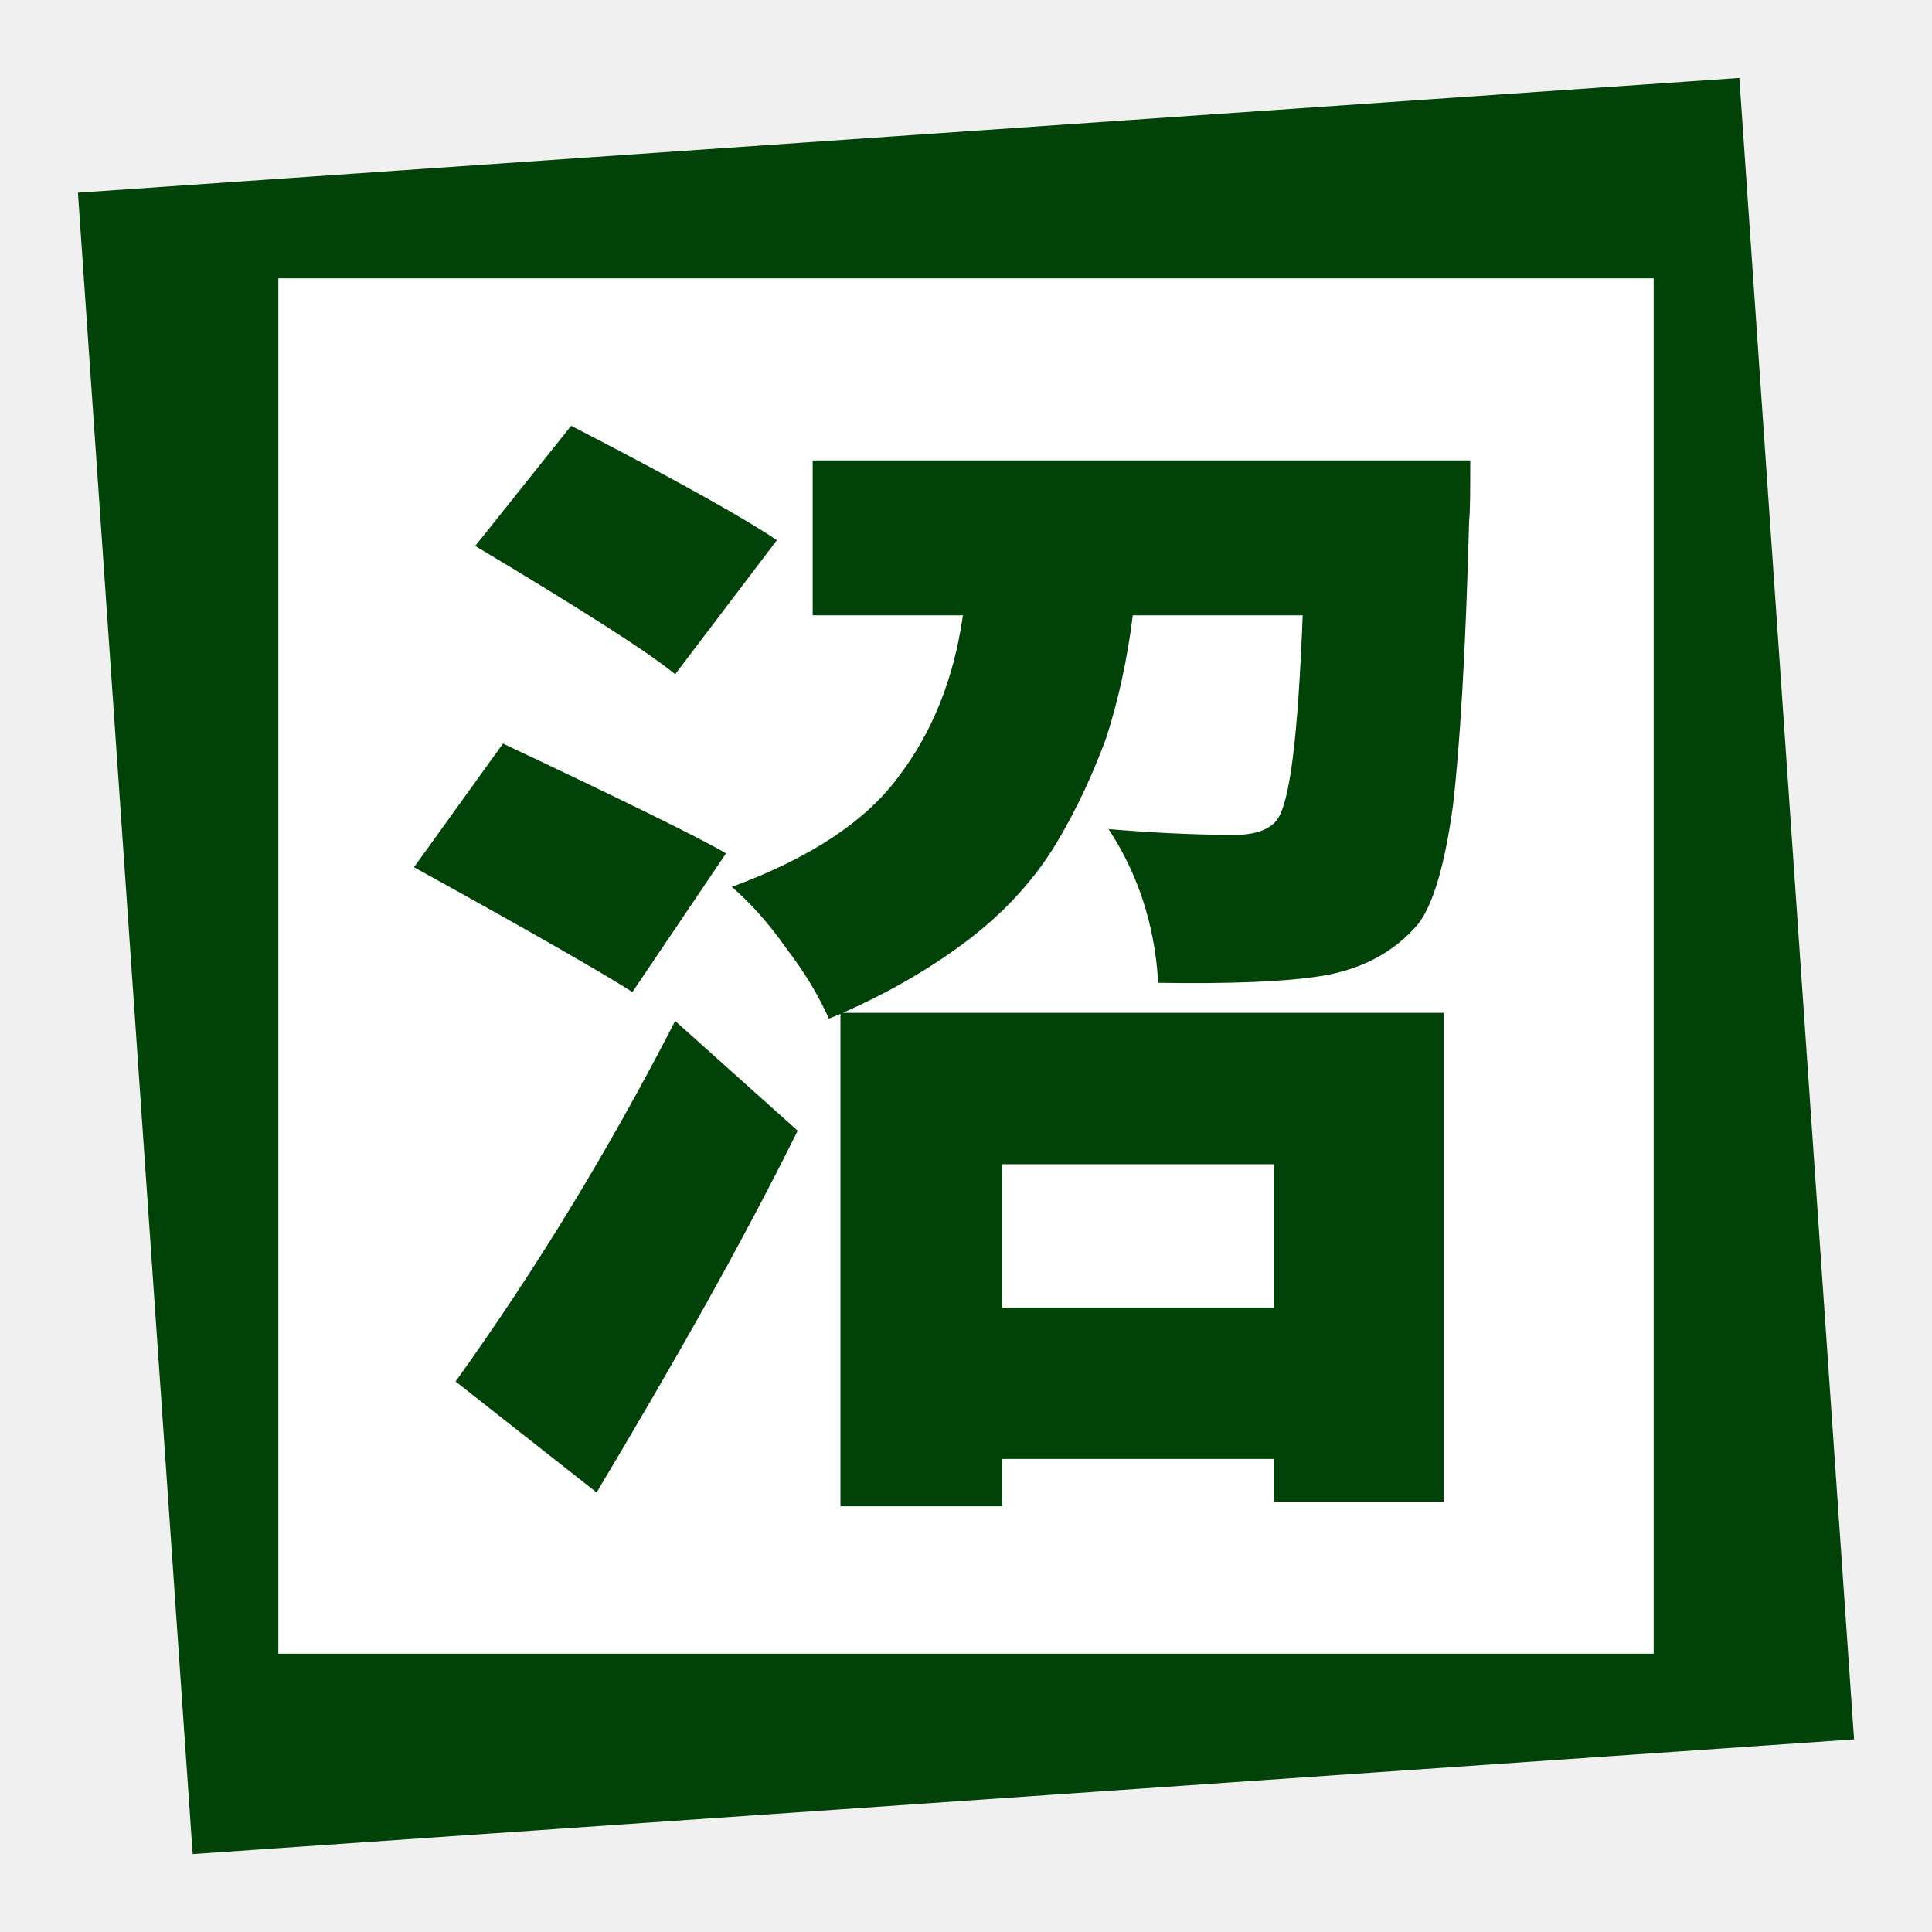
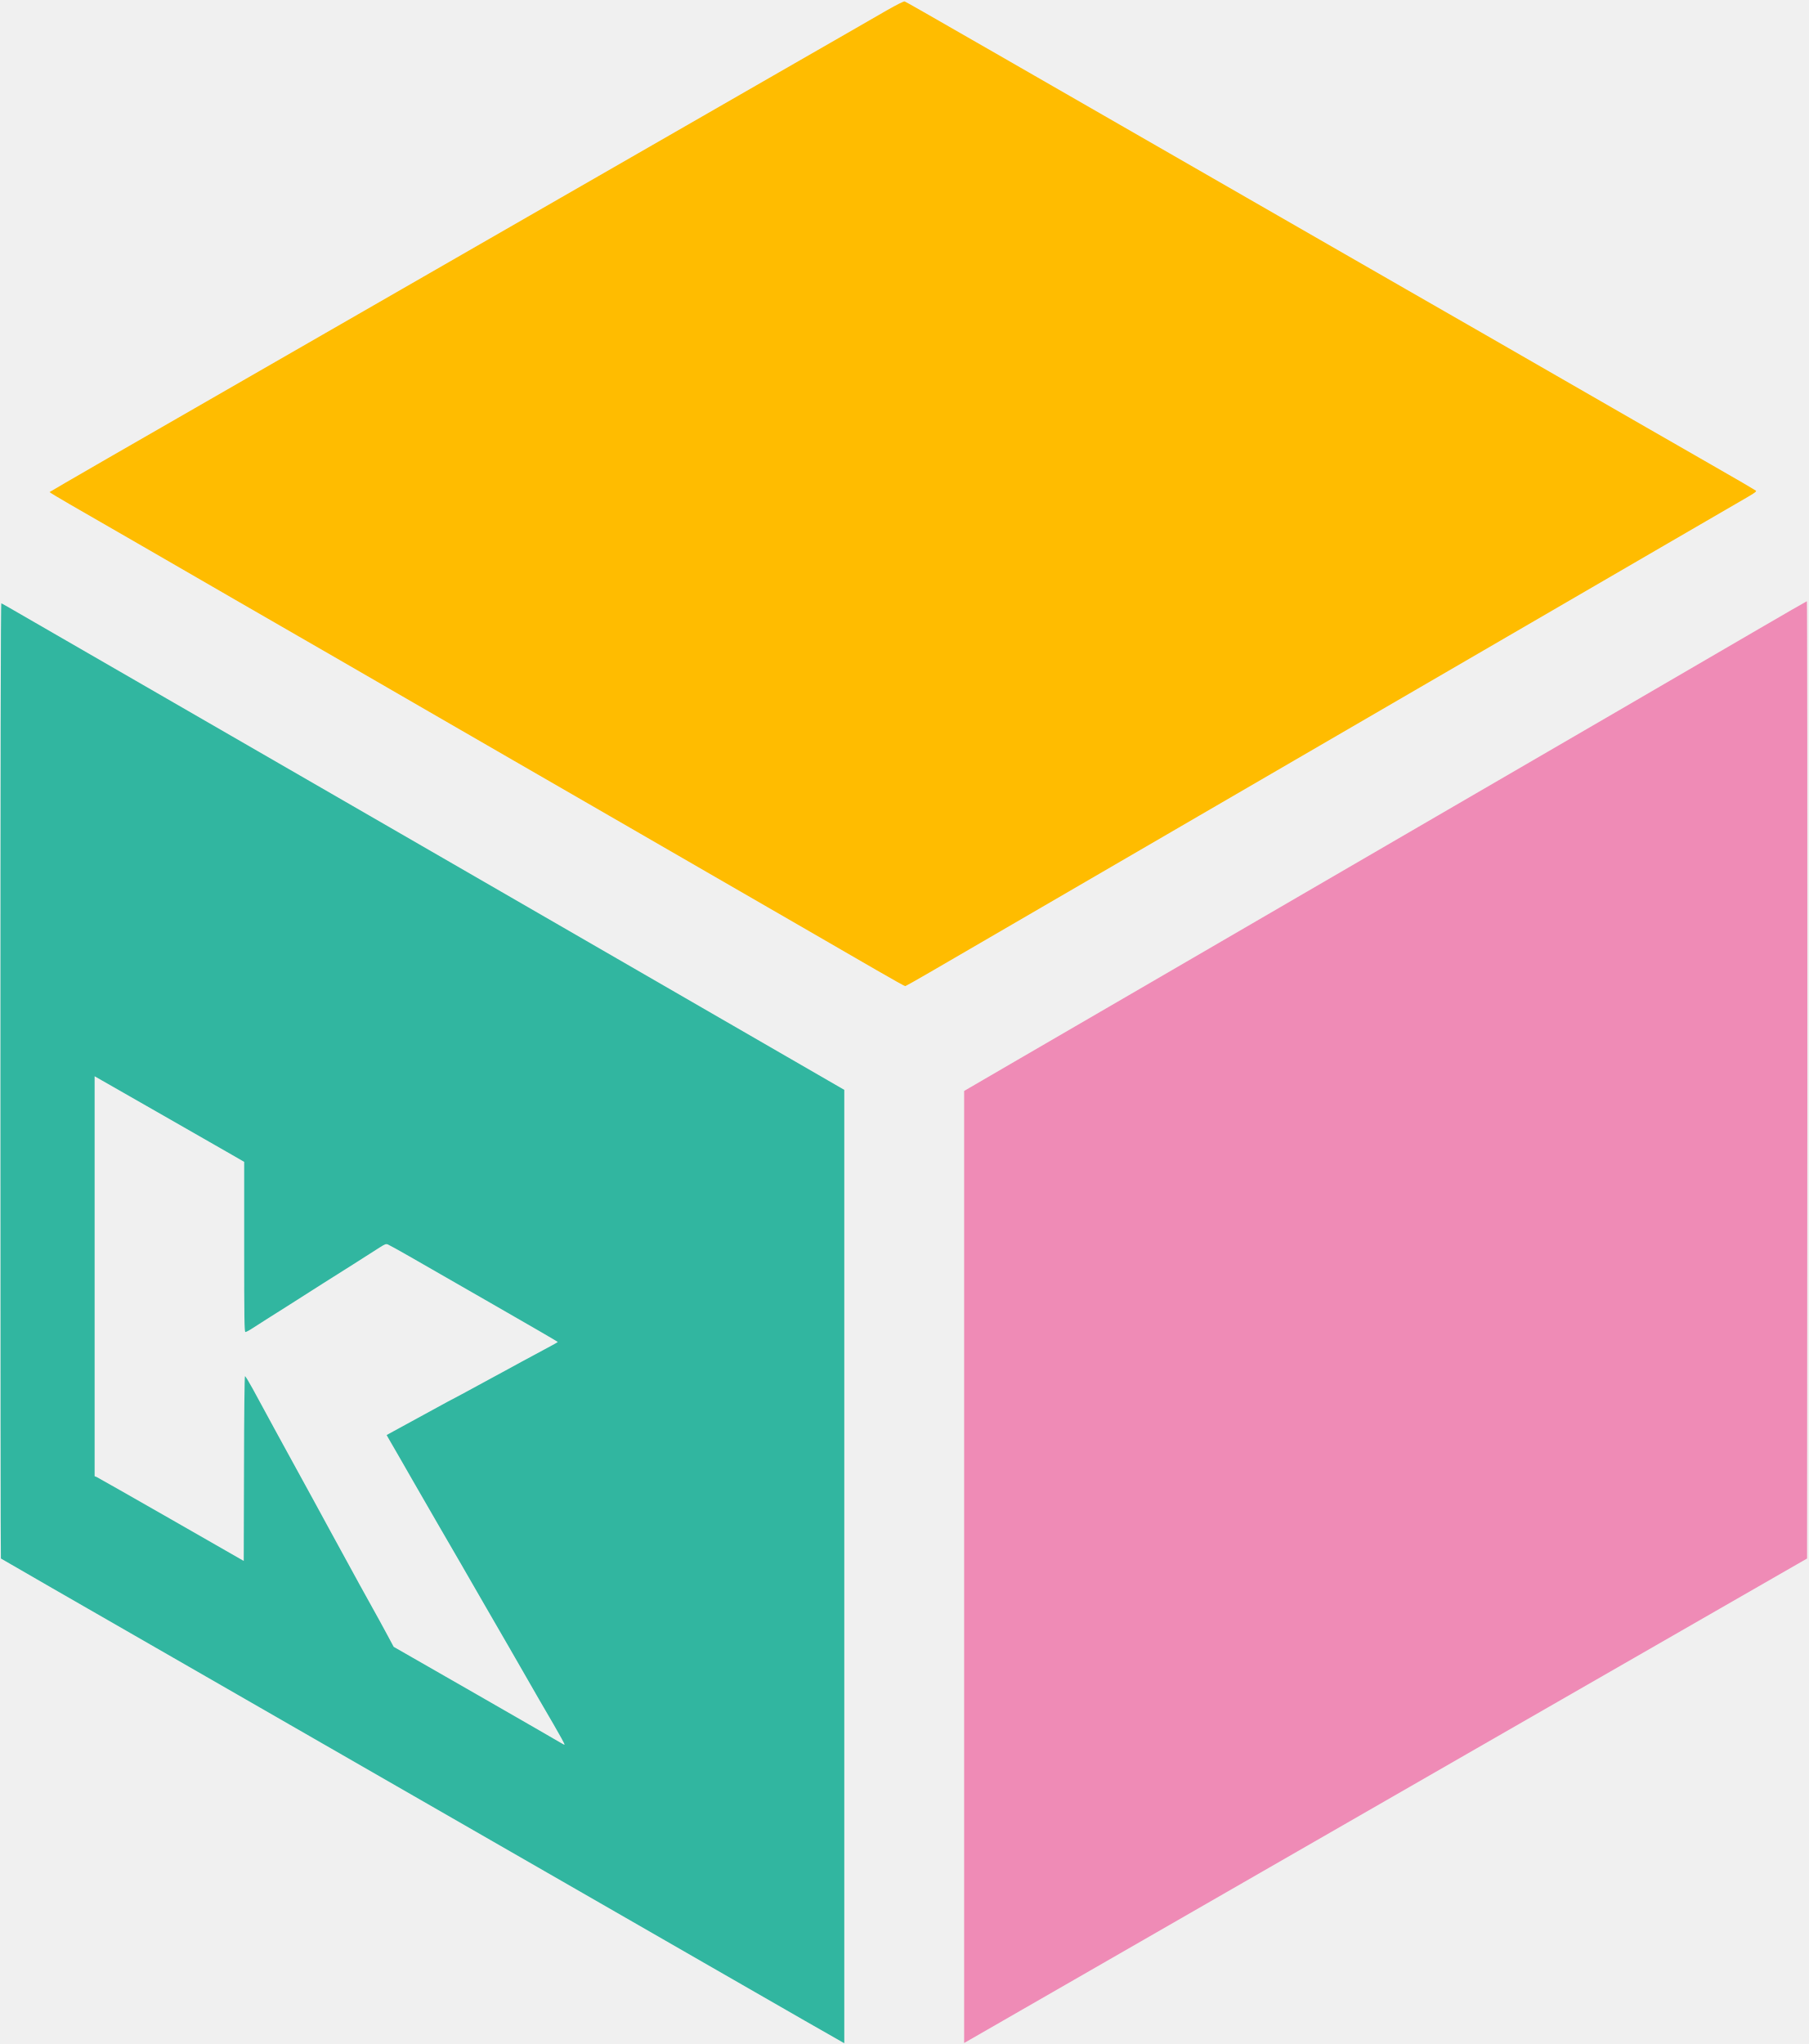
- <svg xmlns="http://www.w3.org/2000/svg" width="100%" height="100%" viewBox="0 0 512 512" version="1.1" xml:space="preserve" style="fill-rule:evenodd;clip-rule:evenodd;stroke-linejoin:round;stroke-miterlimit:2;">
-   <g transform="matrix(0.997624,-0.068897,0.068897,0.997624,-17.0293,18.2459)">
-     <rect x="35.332" y="35.332" width="441.337" height="441.337" style="fill:rgb(0,66,8);" />
-   </g>
-   <g transform="matrix(0.825843,0,0,0.825843,44.5843,44.5843)">
-     <rect x="35.332" y="35.332" width="441.337" height="441.337" style="fill:white;" />
-   </g>
-   <g transform="matrix(0.716428,0,0,0.716428,0.804673,80.4135)">
-     <g transform="matrix(427.481,0,0,427.481,141.327,404.765)">
-       <path d="M0.339,-0.742L0.251,-0.626C0.228,-0.645 0.17,-0.682 0.078,-0.737L0.161,-0.841C0.252,-0.794 0.311,-0.761 0.339,-0.742ZM0.295,-0.471L0.214,-0.351C0.194,-0.364 0.132,-0.4 0.025,-0.459L0.102,-0.566C0.208,-0.516 0.273,-0.484 0.295,-0.471ZM0.183,0.082L0.061,-0.014C0.132,-0.113 0.195,-0.217 0.251,-0.326L0.357,-0.231C0.309,-0.134 0.25,-0.03 0.183,0.082ZM0.769,-0.202L0.534,-0.202L0.534,-0.078L0.769,-0.078L0.769,-0.202ZM0.37,-0.811L0.939,-0.811C0.939,-0.786 0.939,-0.769 0.938,-0.758C0.935,-0.645 0.93,-0.563 0.924,-0.512C0.917,-0.461 0.907,-0.427 0.894,-0.41C0.873,-0.385 0.843,-0.369 0.804,-0.364C0.776,-0.36 0.731,-0.358 0.669,-0.359C0.666,-0.41 0.651,-0.454 0.626,-0.492C0.662,-0.489 0.699,-0.487 0.735,-0.487C0.752,-0.487 0.764,-0.491 0.771,-0.499C0.783,-0.513 0.79,-0.573 0.794,-0.677L0.647,-0.677C0.642,-0.637 0.634,-0.602 0.624,-0.571C0.613,-0.541 0.599,-0.51 0.581,-0.48C0.563,-0.45 0.538,-0.422 0.507,-0.398C0.476,-0.374 0.439,-0.352 0.396,-0.333L0.916,-0.333L0.916,0.09L0.769,0.09L0.769,0.053L0.534,0.053L0.534,0.094L0.394,0.094L0.394,-0.332L0.384,-0.328C0.376,-0.346 0.364,-0.367 0.347,-0.389C0.331,-0.412 0.315,-0.429 0.3,-0.442C0.368,-0.467 0.416,-0.499 0.444,-0.537C0.473,-0.575 0.492,-0.621 0.5,-0.677L0.37,-0.677L0.37,-0.811Z" style="fill:rgb(0,66,8);fill-rule:nonzero;" />
-     </g>
+ <svg xmlns="http://www.w3.org/2000/svg" version="1.0" width="2007pt" height="2268pt" viewBox="0 0 2007 2268" preserveAspectRatio="xMidYMid meet">
+   <g transform="translate(0,2268) scale(0.1,-0.1)" stroke="none">
+     <path fill="#ffbc00" d="M9845 22567 c-99 -57 -668 -385 -1265 -727 -597 -343 -1274 -732 -1505 -865 -231 -133 -622 -358 -870 -500 -247 -142 -639 -367 -870 -500 -231 -133 -1402 -806 -2602 -1496 -1201 -689 -2183 -1256 -2183 -1259 0 -3 102 -65 227 -137 126 -72 460 -265 743 -428 283 -164 792 -458 1130 -653 338 -195 832 -480 1098 -633 265 -154 700 -405 967 -559 267 -154 702 -405 968 -559 265 -153 759 -438 1097 -633 338 -195 818 -472 1065 -615 248 -143 700 -404 1005 -580 305 -176 697 -403 870 -503 173 -100 320 -182 325 -182 6 0 129 69 275 154 258 150 1247 725 2990 1738 470 273 1231 715 1690 982 459 267 1240 720 1735 1008 495 288 1276 741 1735 1008 459 267 879 511 932 541 74 43 94 59 85 67 -7 6 -230 137 -497 289 -267 153 -631 363 -810 465 -872 501 -1302 748 -1702 979 -241 138 -634 364 -873 501 -239 138 -632 363 -872 501 -241 139 -647 372 -903 519 -497 285 -821 471 -2780 1598 -802 461 -994 570 -1010 576 -9 4 -91 -38 -195 -97z" />
+     <path fill="#ef8bb6" d="M19510 15696 c-294 -172 -996 -580 -1560 -908 -564 -328 -1412 -820 -1885 -1095 -473 -275 -1211 -704 -1640 -953 -429 -249 -1176 -683 -1660 -965 -484 -281 -1147 -666 -1472 -855 l-593 -345 0 -5282 0 -5282 188 108 c164 95 729 419 2472 1421 484 278 1302 748 3020 1736 558 320 1614 927 2345 1347 l1330 764 3 5312 c1 2921 -1 5311 -5 5310 -5 -1 -249 -142 -543 -313z" />
+     <path fill="#31b6a0" d="M5 10691 c0 -2915 2 -5301 5 -5304 3 -3 864 -499 1915 -1102 1051 -604 2122 -1219 2380 -1368 557 -320 1171 -673 1770 -1017 239 -137 631 -363 870 -500 239 -138 630 -362 868 -499 943 -542 1513 -869 1535 -880 l22 -12 0 5289 0 5289 -4492 2594 c-2471 1426 -4574 2640 -4673 2697 -99 58 -185 106 -190 108 -7 3 -10 -1764 -10 -5295z m2563 -821 l142 -82 0 -944 c0 -805 2 -944 14 -944 8 0 44 19 80 43 90 58 215 138 381 242 77 48 186 118 242 154 56 36 128 82 160 102 103 64 556 351 626 397 62 39 71 43 95 32 15 -6 123 -66 240 -133 116 -67 534 -306 927 -532 393 -225 715 -412 715 -415 0 -3 -49 -31 -108 -62 -213 -114 -405 -218 -477 -258 -16 -9 -70 -38 -120 -65 -49 -26 -128 -69 -175 -95 -47 -26 -132 -72 -190 -103 -58 -30 -127 -67 -155 -82 -110 -59 -408 -222 -537 -293 l-137 -75 23 -41 c13 -22 68 -117 122 -211 54 -93 121 -210 149 -260 88 -154 458 -793 535 -925 40 -69 160 -278 268 -465 108 -187 227 -394 266 -460 38 -66 121 -210 184 -320 136 -237 142 -248 306 -529 70 -120 125 -221 122 -224 -3 -2 -18 4 -33 14 -15 10 -441 255 -946 545 l-918 526 -80 149 c-44 82 -113 208 -153 279 -40 72 -105 189 -144 260 -62 114 -267 489 -328 600 -12 22 -100 184 -196 360 -96 176 -214 392 -263 480 -48 88 -114 207 -145 265 -94 172 -178 327 -257 473 -41 75 -79 137 -84 137 -5 0 -10 -421 -11 -1025 l-3 -1025 -805 461 c-443 253 -815 465 -827 470 l-23 9 0 2219 0 2219 688 -393 c378 -217 751 -430 830 -475z" />
  </g>
</svg>
